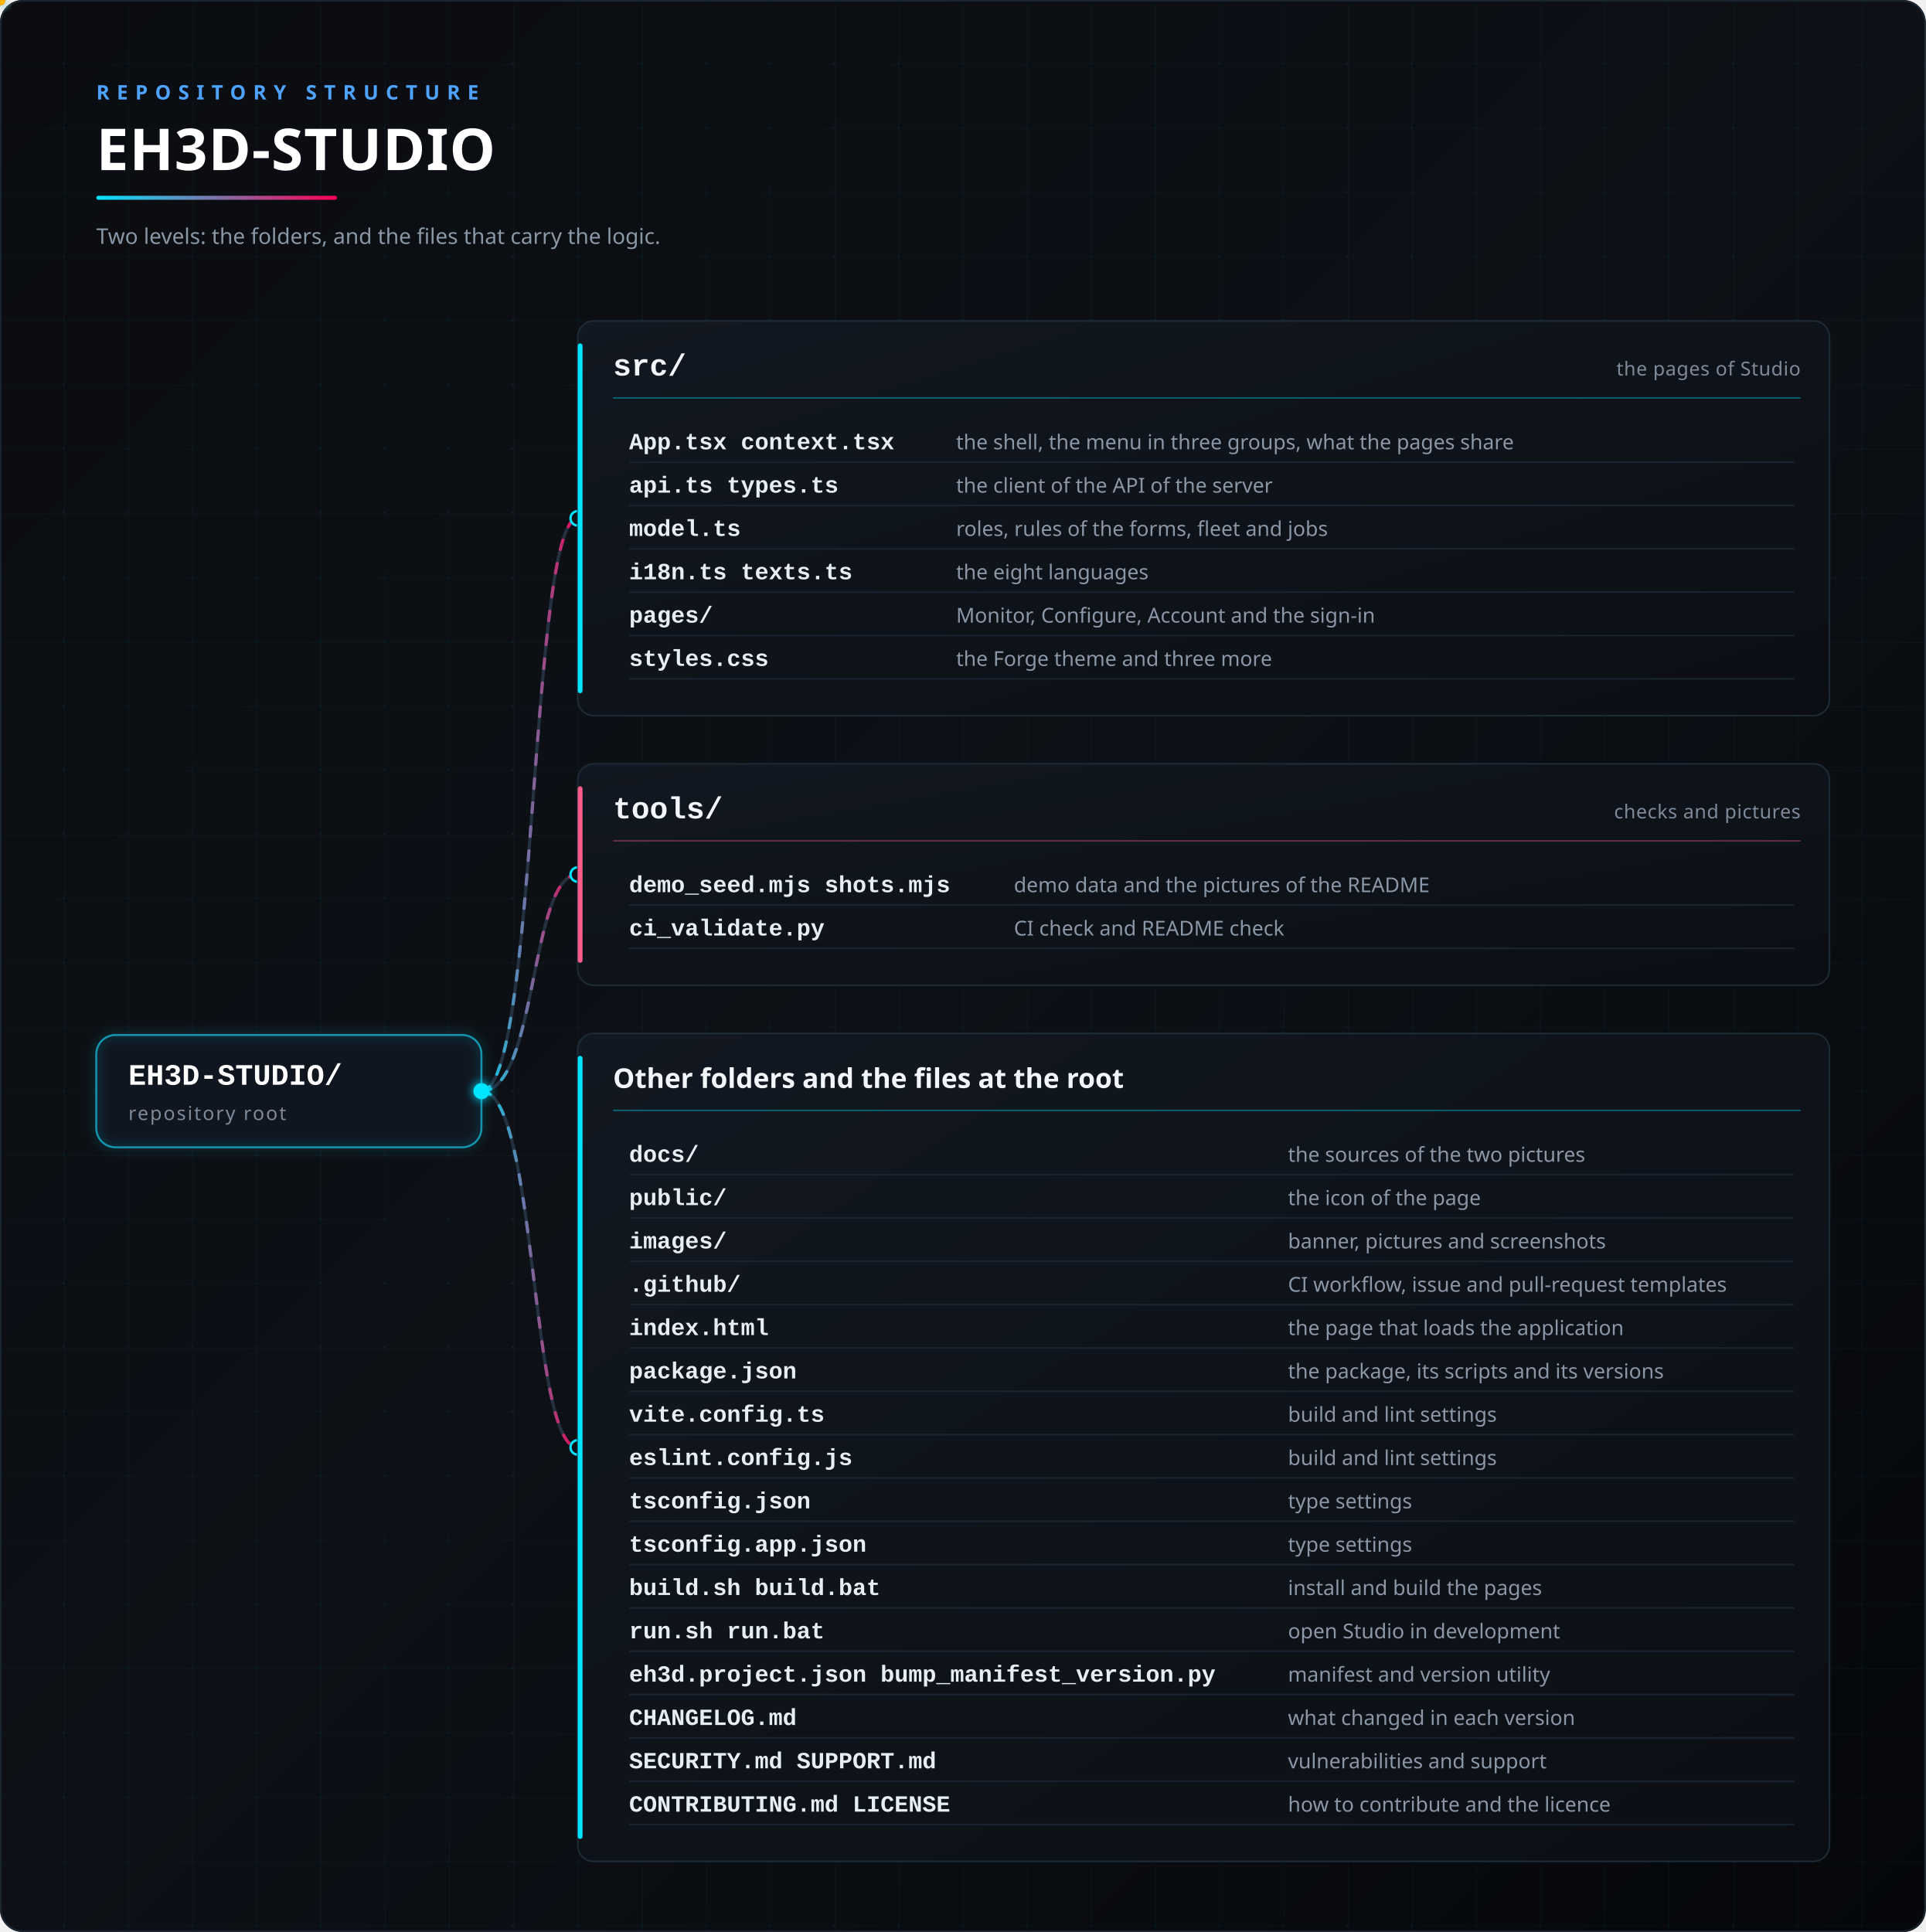
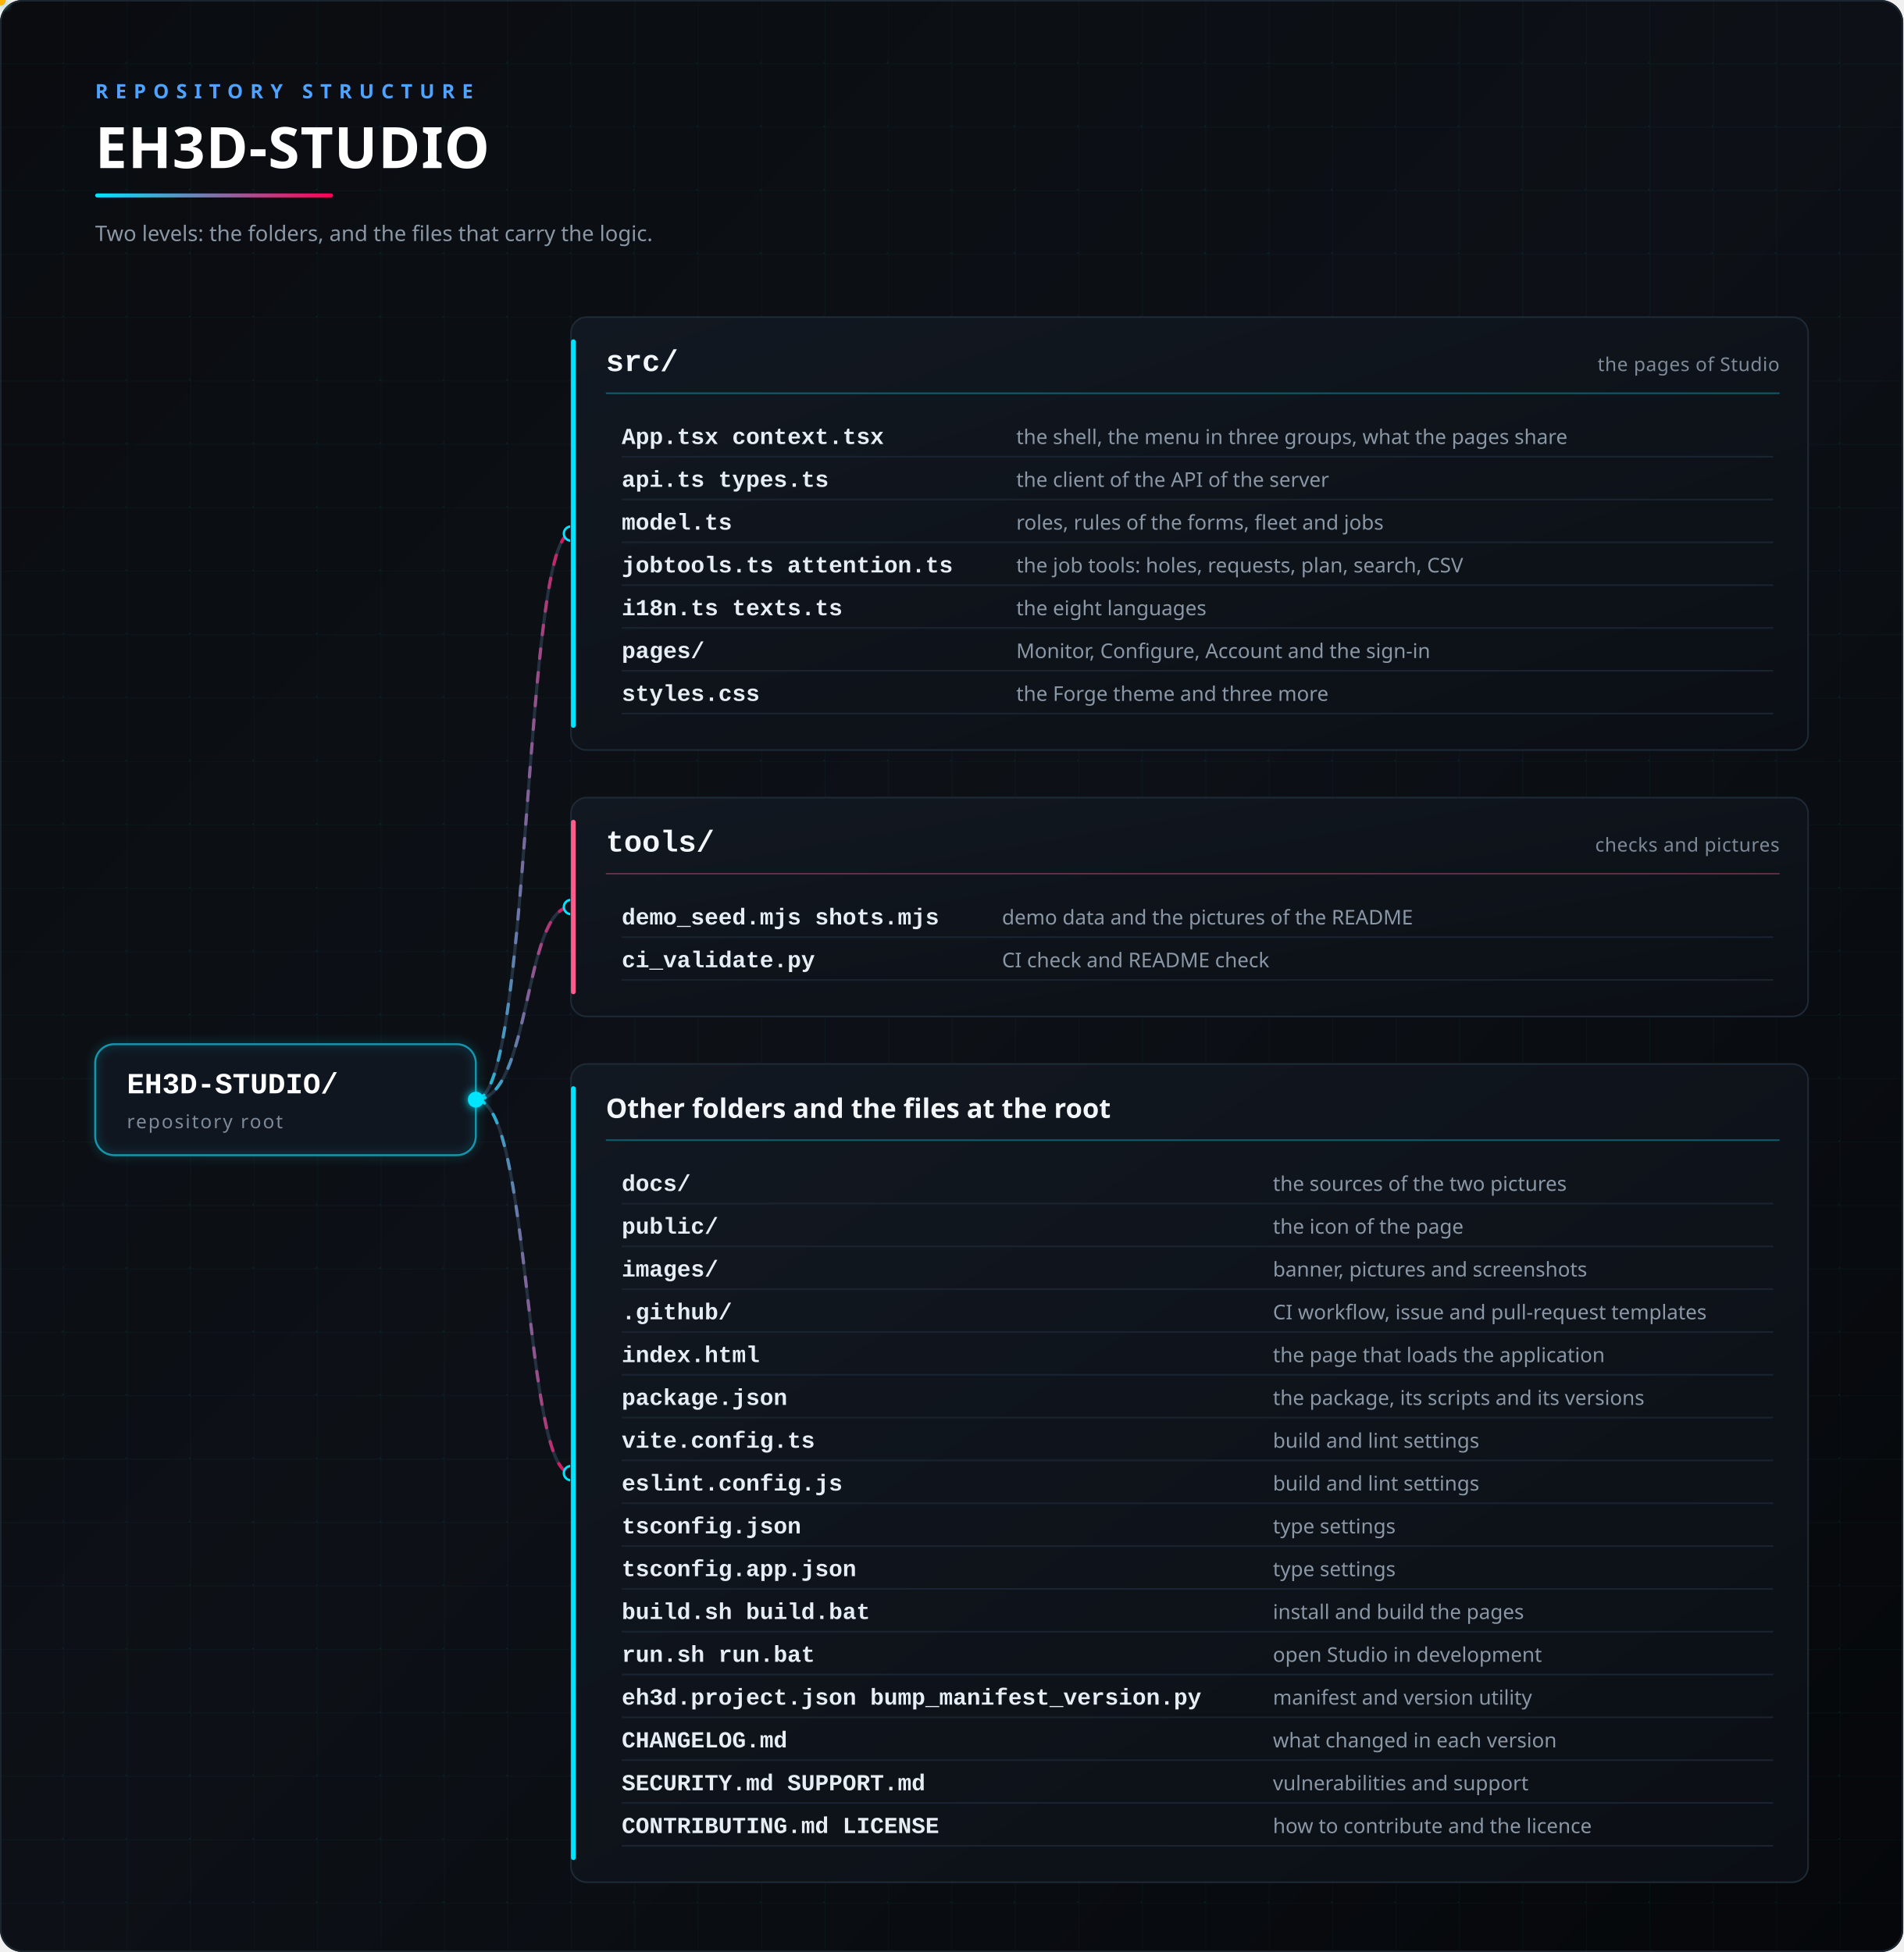
- <svg xmlns="http://www.w3.org/2000/svg" viewBox="0 0 1200 1204" width="100%" role="img" aria-labelledby="t d">
+ <svg xmlns="http://www.w3.org/2000/svg" viewBox="0 0 1200 1231" width="100%" role="img" aria-labelledby="t d">
  <defs>
    <linearGradient id="bg" x1="0" y1="0" x2="1" y2="1">
      <stop offset="0" stop-color="#0A0C10" />
      <stop offset="0.5" stop-color="#0D1117" />
      <stop offset="1" stop-color="#05070A" />
    </linearGradient>
    <linearGradient id="card" x1="0" y1="0" x2="1" y2="1">
      <stop offset="0" stop-color="#121821" />
      <stop offset="1" stop-color="#0B0F15" />
    </linearGradient>
    <linearGradient id="line" x1="0" y1="0" x2="1" y2="0">
      <stop offset="0" stop-color="#00E5FF" />
      <stop offset="1" stop-color="#FF0055" />
    </linearGradient>
    <filter id="glow" x="-50%" y="-50%" width="200%" height="200%">
      <feGaussianBlur stdDeviation="3" result="b" />
      <feMerge>
        <feMergeNode in="b" />
        <feMergeNode in="SourceGraphic" />
      </feMerge>
    </filter>
    <pattern id="grid" width="40" height="40" patternUnits="userSpaceOnUse">
      <path d="M40 0H0V40" fill="none" stroke="#00E5FF" stroke-opacity="0.035" />
      <circle cx="40" cy="40" r="1" fill="#00E5FF" fill-opacity="0.09" />
    </pattern>
  </defs>
-   <rect width="1200" height="1204" rx="14" fill="url(#bg)" />
-   <rect width="1200" height="1204" rx="14" fill="url(#grid)" />
-   <rect x="0.5" y="0.5" width="1199" height="1203" rx="14" fill="none" stroke="#1B2530" />
+   <rect width="1200" height="1231" rx="14" fill="url(#bg)" />
+   <rect width="1200" height="1231" rx="14" fill="url(#grid)" />
+   <rect x="0.5" y="0.5" width="1199" height="1230" rx="14" fill="none" stroke="#1B2530" />
  <text x="60" y="62" font-family="'Segoe UI','Noto Sans','Noto Sans CJK SC','Microsoft YaHei','Yu Gothic','Helvetica Neue',Helvetica,Arial,sans-serif" font-size="12.5" font-weight="600" fill="#4DA3FF" text-anchor="start" letter-spacing="4.5">REPOSITORY STRUCTURE</text>
  <text x="60" y="106" font-family="'Segoe UI','Noto Sans','Noto Sans CJK SC','Microsoft YaHei','Yu Gothic','Helvetica Neue',Helvetica,Arial,sans-serif" font-size="36" font-weight="700" fill="#FFFFFF" text-anchor="start" letter-spacing="0.5">EH3D-STUDIO</text>
  <rect x="60" y="122" width="150" height="2.5" rx="1.25" fill="url(#line)">
    <animate attributeName="width" values="40;150;150" keyTimes="0;0.4;1" dur="3s" repeatCount="indefinite" />
  </rect>
  <text x="60" y="152" font-family="'Segoe UI','Noto Sans','Noto Sans CJK SC','Microsoft YaHei','Yu Gothic','Helvetica Neue',Helvetica,Arial,sans-serif" font-size="13.5" font-weight="400" fill="#8A97A6" text-anchor="start">Two levels: the folders, and the files that carry the logic.</text>
-   <path id="c0" d="M300,680 C335,680 330,323 360,323" fill="none" stroke="#243140" stroke-width="2" />
-   <path d="M300,680 C335,680 330,323 360,323" fill="none" stroke="url(#line)" stroke-width="2" stroke-linecap="round" stroke-dasharray="6 9" opacity="0.9">
+   <path id="c0" d="M300,693.5 C335,693.5 330,336.5 360,336.5" fill="none" stroke="#243140" stroke-width="2" />
+   <path d="M300,693.5 C335,693.5 330,336.5 360,336.5" fill="none" stroke="url(#line)" stroke-width="2" stroke-linecap="round" stroke-dasharray="6 9" opacity="0.9">
    <animate attributeName="stroke-dashoffset" from="0" to="-30" dur="1.6s" repeatCount="indefinite" />
  </path>
-   <circle cx="360" cy="323" r="4.5" fill="#0D1117" stroke="#00E5FF" stroke-width="1.5" />
-   <path id="c1" d="M300,680 C335,680 330,545 360,545" fill="none" stroke="#243140" stroke-width="2" />
-   <path d="M300,680 C335,680 330,545 360,545" fill="none" stroke="url(#line)" stroke-width="2" stroke-linecap="round" stroke-dasharray="6 9" opacity="0.9">
+   <circle cx="360" cy="336.5" r="4.5" fill="#0D1117" stroke="#00E5FF" stroke-width="1.5" />
+   <path id="c1" d="M300,693.5 C335,693.5 330,572 360,572" fill="none" stroke="#243140" stroke-width="2" />
+   <path d="M300,693.5 C335,693.5 330,572 360,572" fill="none" stroke="url(#line)" stroke-width="2" stroke-linecap="round" stroke-dasharray="6 9" opacity="0.9">
    <animate attributeName="stroke-dashoffset" from="0" to="-30" dur="1.6s" repeatCount="indefinite" />
  </path>
-   <circle cx="360" cy="545" r="4.5" fill="#0D1117" stroke="#00E5FF" stroke-width="1.5" />
-   <path id="c2" d="M300,680 C335,680 330,902 360,902" fill="none" stroke="#243140" stroke-width="2" />
-   <path d="M300,680 C335,680 330,902 360,902" fill="none" stroke="url(#line)" stroke-width="2" stroke-linecap="round" stroke-dasharray="6 9" opacity="0.9">
+   <circle cx="360" cy="572" r="4.5" fill="#0D1117" stroke="#00E5FF" stroke-width="1.5" />
+   <path id="c2" d="M300,693.5 C335,693.5 330,929 360,929" fill="none" stroke="#243140" stroke-width="2" />
+   <path d="M300,693.5 C335,693.5 330,929 360,929" fill="none" stroke="url(#line)" stroke-width="2" stroke-linecap="round" stroke-dasharray="6 9" opacity="0.9">
    <animate attributeName="stroke-dashoffset" from="0" to="-30" dur="1.6s" repeatCount="indefinite" />
  </path>
-   <circle cx="360" cy="902" r="4.5" fill="#0D1117" stroke="#00E5FF" stroke-width="1.5" />
+   <circle cx="360" cy="929" r="4.5" fill="#0D1117" stroke="#00E5FF" stroke-width="1.5" />
  <circle r="3.5" fill="#00E5FF" filter="url(#glow)">
    <animateMotion dur="3.4s" repeatCount="indefinite">
      <mpath href="#c0" />
    </animateMotion>
  </circle>
  <circle r="3.5" fill="#4DA3FF" filter="url(#glow)">
    <animateMotion dur="4.2s" repeatCount="indefinite">
      <mpath href="#c1" />
    </animateMotion>
  </circle>
  <circle r="3.5" fill="#FFB300" filter="url(#glow)">
    <animateMotion dur="5.0s" repeatCount="indefinite">
      <mpath href="#c2" />
    </animateMotion>
  </circle>
-   <rect x="60" y="645" width="240" height="70" rx="12" fill="#0F1620" stroke="#2A3A4C" stroke-width="1.2" />
-   <rect x="60" y="645" width="240" height="70" rx="12" fill="none" stroke="#00E5FF" stroke-opacity="0.5" stroke-width="1.2" filter="url(#glow)">
+   <rect x="60" y="658.5" width="240" height="70" rx="12" fill="#0F1620" stroke="#2A3A4C" stroke-width="1.2" />
+   <rect x="60" y="658.5" width="240" height="70" rx="12" fill="none" stroke="#00E5FF" stroke-opacity="0.5" stroke-width="1.2" filter="url(#glow)">
    <animate attributeName="stroke-opacity" values="0.15;0.6;0.15" dur="3.6s" repeatCount="indefinite" />
  </rect>
-   <text x="80" y="676" font-family="'JetBrains Mono','Cascadia Code','SFMono-Regular',Consolas,'Liberation Mono',monospace" font-size="18.5" font-weight="700" fill="#FFFFFF" text-anchor="start">EH3D-STUDIO/</text>
-   <text x="80" y="698" font-family="'Segoe UI','Noto Sans','Noto Sans CJK SC','Microsoft YaHei','Yu Gothic','Helvetica Neue',Helvetica,Arial,sans-serif" font-size="12" font-weight="400" fill="#7D8A99" text-anchor="start" letter-spacing="1">repository root</text>
-   <circle cx="300" cy="680" r="5" fill="#00E5FF" filter="url(#glow)" />
-   <rect x="360" y="200" width="780" height="246" rx="10" fill="url(#card)" stroke="#1E2A36" stroke-width="1" />
-   <rect x="360" y="214" width="3" height="218" rx="1.5" fill="#00E5FF">
+   <text x="80" y="689.5" font-family="'JetBrains Mono','Cascadia Code','SFMono-Regular',Consolas,'Liberation Mono',monospace" font-size="18.5" font-weight="700" fill="#FFFFFF" text-anchor="start">EH3D-STUDIO/</text>
+   <text x="80" y="711.5" font-family="'Segoe UI','Noto Sans','Noto Sans CJK SC','Microsoft YaHei','Yu Gothic','Helvetica Neue',Helvetica,Arial,sans-serif" font-size="12" font-weight="400" fill="#7D8A99" text-anchor="start" letter-spacing="1">repository root</text>
+   <circle cx="300" cy="693.5" r="5" fill="#00E5FF" filter="url(#glow)" />
+   <rect x="360" y="200" width="780" height="273" rx="10" fill="url(#card)" stroke="#1E2A36" stroke-width="1" />
+   <rect x="360" y="214" width="3" height="245" rx="1.5" fill="#00E5FF">
    <animate attributeName="opacity" values="0.55;1;0.55" dur="4s" begin="0s" repeatCount="indefinite" />
  </rect>
  <text x="382" y="234" font-family="'JetBrains Mono','Cascadia Code','SFMono-Regular',Consolas,'Liberation Mono',monospace" font-size="19" font-weight="700" fill="#F2F6FA" text-anchor="start">src/</text>
  <text x="1122" y="234" font-family="'Segoe UI','Noto Sans','Noto Sans CJK SC','Microsoft YaHei','Yu Gothic','Helvetica Neue',Helvetica,Arial,sans-serif" font-size="12" font-weight="400" fill="#7D8A99" text-anchor="end" letter-spacing="0.3">the pages of Studio</text>
  <line x1="382" y1="248" x2="1122" y2="248" stroke="#00E5FF" stroke-opacity="0.35" stroke-width="1" />
  <text x="392" y="280" font-family="'JetBrains Mono','Cascadia Code','SFMono-Regular',Consolas,'Liberation Mono',monospace" font-size="14.5" font-weight="600" fill="#E6EDF3" text-anchor="start">App.tsx  context.tsx</text>
-   <text x="595.8" y="280" font-family="'Segoe UI','Noto Sans','Noto Sans CJK SC','Microsoft YaHei','Yu Gothic','Helvetica Neue',Helvetica,Arial,sans-serif" font-size="12.8" font-weight="400" fill="#8A97A6" text-anchor="start">the shell, the menu in three groups, what the pages share</text>
+   <text x="640.75" y="280" font-family="'Segoe UI','Noto Sans','Noto Sans CJK SC','Microsoft YaHei','Yu Gothic','Helvetica Neue',Helvetica,Arial,sans-serif" font-size="12.8" font-weight="400" fill="#8A97A6" text-anchor="start">the shell, the menu in three groups, what the pages share</text>
  <line x1="392" y1="288" x2="1118" y2="288" stroke="#1A2430" stroke-width="1" />
  <text x="392" y="307" font-family="'JetBrains Mono','Cascadia Code','SFMono-Regular',Consolas,'Liberation Mono',monospace" font-size="14.5" font-weight="600" fill="#E6EDF3" text-anchor="start">api.ts  types.ts</text>
-   <text x="595.8" y="307" font-family="'Segoe UI','Noto Sans','Noto Sans CJK SC','Microsoft YaHei','Yu Gothic','Helvetica Neue',Helvetica,Arial,sans-serif" font-size="12.8" font-weight="400" fill="#8A97A6" text-anchor="start">the client of the API of the server</text>
+   <text x="640.75" y="307" font-family="'Segoe UI','Noto Sans','Noto Sans CJK SC','Microsoft YaHei','Yu Gothic','Helvetica Neue',Helvetica,Arial,sans-serif" font-size="12.8" font-weight="400" fill="#8A97A6" text-anchor="start">the client of the API of the server</text>
  <line x1="392" y1="315" x2="1118" y2="315" stroke="#1A2430" stroke-width="1" />
  <text x="392" y="334" font-family="'JetBrains Mono','Cascadia Code','SFMono-Regular',Consolas,'Liberation Mono',monospace" font-size="14.5" font-weight="600" fill="#E6EDF3" text-anchor="start">model.ts</text>
-   <text x="595.8" y="334" font-family="'Segoe UI','Noto Sans','Noto Sans CJK SC','Microsoft YaHei','Yu Gothic','Helvetica Neue',Helvetica,Arial,sans-serif" font-size="12.8" font-weight="400" fill="#8A97A6" text-anchor="start">roles, rules of the forms, fleet and jobs</text>
+   <text x="640.75" y="334" font-family="'Segoe UI','Noto Sans','Noto Sans CJK SC','Microsoft YaHei','Yu Gothic','Helvetica Neue',Helvetica,Arial,sans-serif" font-size="12.8" font-weight="400" fill="#8A97A6" text-anchor="start">roles, rules of the forms, fleet and jobs</text>
  <line x1="392" y1="342" x2="1118" y2="342" stroke="#1A2430" stroke-width="1" />
-   <text x="392" y="361" font-family="'JetBrains Mono','Cascadia Code','SFMono-Regular',Consolas,'Liberation Mono',monospace" font-size="14.5" font-weight="600" fill="#E6EDF3" text-anchor="start">i18n.ts  texts.ts</text>
-   <text x="595.8" y="361" font-family="'Segoe UI','Noto Sans','Noto Sans CJK SC','Microsoft YaHei','Yu Gothic','Helvetica Neue',Helvetica,Arial,sans-serif" font-size="12.8" font-weight="400" fill="#8A97A6" text-anchor="start">the eight languages</text>
+   <text x="392" y="361" font-family="'JetBrains Mono','Cascadia Code','SFMono-Regular',Consolas,'Liberation Mono',monospace" font-size="14.5" font-weight="600" fill="#E6EDF3" text-anchor="start">jobtools.ts  attention.ts</text>
+   <text x="640.75" y="361" font-family="'Segoe UI','Noto Sans','Noto Sans CJK SC','Microsoft YaHei','Yu Gothic','Helvetica Neue',Helvetica,Arial,sans-serif" font-size="12.8" font-weight="400" fill="#8A97A6" text-anchor="start">the job tools: holes, requests, plan, search, CSV</text>
  <line x1="392" y1="369" x2="1118" y2="369" stroke="#1A2430" stroke-width="1" />
-   <text x="392" y="388" font-family="'JetBrains Mono','Cascadia Code','SFMono-Regular',Consolas,'Liberation Mono',monospace" font-size="14.5" font-weight="600" fill="#E6EDF3" text-anchor="start">pages/</text>
-   <text x="595.8" y="388" font-family="'Segoe UI','Noto Sans','Noto Sans CJK SC','Microsoft YaHei','Yu Gothic','Helvetica Neue',Helvetica,Arial,sans-serif" font-size="12.8" font-weight="400" fill="#8A97A6" text-anchor="start">Monitor, Configure, Account and the sign-in</text>
+   <text x="392" y="388" font-family="'JetBrains Mono','Cascadia Code','SFMono-Regular',Consolas,'Liberation Mono',monospace" font-size="14.5" font-weight="600" fill="#E6EDF3" text-anchor="start">i18n.ts  texts.ts</text>
+   <text x="640.75" y="388" font-family="'Segoe UI','Noto Sans','Noto Sans CJK SC','Microsoft YaHei','Yu Gothic','Helvetica Neue',Helvetica,Arial,sans-serif" font-size="12.8" font-weight="400" fill="#8A97A6" text-anchor="start">the eight languages</text>
  <line x1="392" y1="396" x2="1118" y2="396" stroke="#1A2430" stroke-width="1" />
-   <text x="392" y="415" font-family="'JetBrains Mono','Cascadia Code','SFMono-Regular',Consolas,'Liberation Mono',monospace" font-size="14.5" font-weight="600" fill="#E6EDF3" text-anchor="start">styles.css</text>
-   <text x="595.8" y="415" font-family="'Segoe UI','Noto Sans','Noto Sans CJK SC','Microsoft YaHei','Yu Gothic','Helvetica Neue',Helvetica,Arial,sans-serif" font-size="12.8" font-weight="400" fill="#8A97A6" text-anchor="start">the Forge theme and three more</text>
+   <text x="392" y="415" font-family="'JetBrains Mono','Cascadia Code','SFMono-Regular',Consolas,'Liberation Mono',monospace" font-size="14.5" font-weight="600" fill="#E6EDF3" text-anchor="start">pages/</text>
+   <text x="640.75" y="415" font-family="'Segoe UI','Noto Sans','Noto Sans CJK SC','Microsoft YaHei','Yu Gothic','Helvetica Neue',Helvetica,Arial,sans-serif" font-size="12.8" font-weight="400" fill="#8A97A6" text-anchor="start">Monitor, Configure, Account and the sign-in</text>
  <line x1="392" y1="423" x2="1118" y2="423" stroke="#1A2430" stroke-width="1" />
-   <rect x="360" y="476" width="780" height="138" rx="10" fill="url(#card)" stroke="#1E2A36" stroke-width="1" />
-   <rect x="360" y="490" width="3" height="110" rx="1.5" fill="#FF5C8A">
+   <text x="392" y="442" font-family="'JetBrains Mono','Cascadia Code','SFMono-Regular',Consolas,'Liberation Mono',monospace" font-size="14.5" font-weight="600" fill="#E6EDF3" text-anchor="start">styles.css</text>
+   <text x="640.75" y="442" font-family="'Segoe UI','Noto Sans','Noto Sans CJK SC','Microsoft YaHei','Yu Gothic','Helvetica Neue',Helvetica,Arial,sans-serif" font-size="12.8" font-weight="400" fill="#8A97A6" text-anchor="start">the Forge theme and three more</text>
+   <line x1="392" y1="450" x2="1118" y2="450" stroke="#1A2430" stroke-width="1" />
+   <rect x="360" y="503" width="780" height="138" rx="10" fill="url(#card)" stroke="#1E2A36" stroke-width="1" />
+   <rect x="360" y="517" width="3" height="110" rx="1.5" fill="#FF5C8A">
    <animate attributeName="opacity" values="0.55;1;0.55" dur="4s" begin="0.6s" repeatCount="indefinite" />
  </rect>
-   <text x="382" y="510" font-family="'JetBrains Mono','Cascadia Code','SFMono-Regular',Consolas,'Liberation Mono',monospace" font-size="19" font-weight="700" fill="#F2F6FA" text-anchor="start">tools/</text>
-   <text x="1122" y="510" font-family="'Segoe UI','Noto Sans','Noto Sans CJK SC','Microsoft YaHei','Yu Gothic','Helvetica Neue',Helvetica,Arial,sans-serif" font-size="12" font-weight="400" fill="#7D8A99" text-anchor="end" letter-spacing="0.3">checks and pictures</text>
-   <line x1="382" y1="524" x2="1122" y2="524" stroke="#FF5C8A" stroke-opacity="0.35" stroke-width="1" />
-   <text x="392" y="556" font-family="'JetBrains Mono','Cascadia Code','SFMono-Regular',Consolas,'Liberation Mono',monospace" font-size="14.5" font-weight="600" fill="#E6EDF3" text-anchor="start">demo_seed.mjs  shots.mjs</text>
-   <text x="631.76" y="556" font-family="'Segoe UI','Noto Sans','Noto Sans CJK SC','Microsoft YaHei','Yu Gothic','Helvetica Neue',Helvetica,Arial,sans-serif" font-size="12.8" font-weight="400" fill="#8A97A6" text-anchor="start">demo data and the pictures of the README</text>
-   <line x1="392" y1="564" x2="1118" y2="564" stroke="#1A2430" stroke-width="1" />
-   <text x="392" y="583" font-family="'JetBrains Mono','Cascadia Code','SFMono-Regular',Consolas,'Liberation Mono',monospace" font-size="14.5" font-weight="600" fill="#E6EDF3" text-anchor="start">ci_validate.py</text>
-   <text x="631.76" y="583" font-family="'Segoe UI','Noto Sans','Noto Sans CJK SC','Microsoft YaHei','Yu Gothic','Helvetica Neue',Helvetica,Arial,sans-serif" font-size="12.8" font-weight="400" fill="#8A97A6" text-anchor="start">CI check and README check</text>
+   <text x="382" y="537" font-family="'JetBrains Mono','Cascadia Code','SFMono-Regular',Consolas,'Liberation Mono',monospace" font-size="19" font-weight="700" fill="#F2F6FA" text-anchor="start">tools/</text>
+   <text x="1122" y="537" font-family="'Segoe UI','Noto Sans','Noto Sans CJK SC','Microsoft YaHei','Yu Gothic','Helvetica Neue',Helvetica,Arial,sans-serif" font-size="12" font-weight="400" fill="#7D8A99" text-anchor="end" letter-spacing="0.3">checks and pictures</text>
+   <line x1="382" y1="551" x2="1122" y2="551" stroke="#FF5C8A" stroke-opacity="0.35" stroke-width="1" />
+   <text x="392" y="583" font-family="'JetBrains Mono','Cascadia Code','SFMono-Regular',Consolas,'Liberation Mono',monospace" font-size="14.5" font-weight="600" fill="#E6EDF3" text-anchor="start">demo_seed.mjs  shots.mjs</text>
+   <text x="631.76" y="583" font-family="'Segoe UI','Noto Sans','Noto Sans CJK SC','Microsoft YaHei','Yu Gothic','Helvetica Neue',Helvetica,Arial,sans-serif" font-size="12.8" font-weight="400" fill="#8A97A6" text-anchor="start">demo data and the pictures of the README</text>
  <line x1="392" y1="591" x2="1118" y2="591" stroke="#1A2430" stroke-width="1" />
-   <rect x="360" y="644" width="780" height="516" rx="10" fill="url(#card)" stroke="#1E2A36" stroke-width="1" />
-   <rect x="360" y="658" width="3" height="488" rx="1.5" fill="#00E5FF">
+   <text x="392" y="610" font-family="'JetBrains Mono','Cascadia Code','SFMono-Regular',Consolas,'Liberation Mono',monospace" font-size="14.5" font-weight="600" fill="#E6EDF3" text-anchor="start">ci_validate.py</text>
+   <text x="631.76" y="610" font-family="'Segoe UI','Noto Sans','Noto Sans CJK SC','Microsoft YaHei','Yu Gothic','Helvetica Neue',Helvetica,Arial,sans-serif" font-size="12.8" font-weight="400" fill="#8A97A6" text-anchor="start">CI check and README check</text>
+   <line x1="392" y1="618" x2="1118" y2="618" stroke="#1A2430" stroke-width="1" />
+   <rect x="360" y="671" width="780" height="516" rx="10" fill="url(#card)" stroke="#1E2A36" stroke-width="1" />
+   <rect x="360" y="685" width="3" height="488" rx="1.5" fill="#00E5FF">
    <animate attributeName="opacity" values="0.55;1;0.55" dur="4s" begin="1.2s" repeatCount="indefinite" />
  </rect>
-   <text x="382" y="678" font-family="'Segoe UI','Noto Sans','Noto Sans CJK SC','Microsoft YaHei','Yu Gothic','Helvetica Neue',Helvetica,Arial,sans-serif" font-size="17" font-weight="700" fill="#F2F6FA" text-anchor="start">Other folders and the files at the root</text>
-   <line x1="382" y1="692" x2="1122" y2="692" stroke="#00E5FF" stroke-opacity="0.35" stroke-width="1" />
-   <text x="392" y="724" font-family="'JetBrains Mono','Cascadia Code','SFMono-Regular',Consolas,'Liberation Mono',monospace" font-size="14.5" font-weight="600" fill="#E6EDF3" text-anchor="start">docs/</text>
-   <text x="802.57" y="724" font-family="'Segoe UI','Noto Sans','Noto Sans CJK SC','Microsoft YaHei','Yu Gothic','Helvetica Neue',Helvetica,Arial,sans-serif" font-size="12.8" font-weight="400" fill="#8A97A6" text-anchor="start">the sources of the two pictures</text>
-   <line x1="392" y1="732" x2="1118" y2="732" stroke="#1A2430" stroke-width="1" />
-   <text x="392" y="751" font-family="'JetBrains Mono','Cascadia Code','SFMono-Regular',Consolas,'Liberation Mono',monospace" font-size="14.5" font-weight="600" fill="#E6EDF3" text-anchor="start">public/</text>
-   <text x="802.57" y="751" font-family="'Segoe UI','Noto Sans','Noto Sans CJK SC','Microsoft YaHei','Yu Gothic','Helvetica Neue',Helvetica,Arial,sans-serif" font-size="12.8" font-weight="400" fill="#8A97A6" text-anchor="start">the icon of the page</text>
+   <text x="382" y="705" font-family="'Segoe UI','Noto Sans','Noto Sans CJK SC','Microsoft YaHei','Yu Gothic','Helvetica Neue',Helvetica,Arial,sans-serif" font-size="17" font-weight="700" fill="#F2F6FA" text-anchor="start">Other folders and the files at the root</text>
+   <line x1="382" y1="719" x2="1122" y2="719" stroke="#00E5FF" stroke-opacity="0.35" stroke-width="1" />
+   <text x="392" y="751" font-family="'JetBrains Mono','Cascadia Code','SFMono-Regular',Consolas,'Liberation Mono',monospace" font-size="14.5" font-weight="600" fill="#E6EDF3" text-anchor="start">docs/</text>
+   <text x="802.57" y="751" font-family="'Segoe UI','Noto Sans','Noto Sans CJK SC','Microsoft YaHei','Yu Gothic','Helvetica Neue',Helvetica,Arial,sans-serif" font-size="12.8" font-weight="400" fill="#8A97A6" text-anchor="start">the sources of the two pictures</text>
  <line x1="392" y1="759" x2="1118" y2="759" stroke="#1A2430" stroke-width="1" />
-   <text x="392" y="778" font-family="'JetBrains Mono','Cascadia Code','SFMono-Regular',Consolas,'Liberation Mono',monospace" font-size="14.5" font-weight="600" fill="#E6EDF3" text-anchor="start">images/</text>
-   <text x="802.57" y="778" font-family="'Segoe UI','Noto Sans','Noto Sans CJK SC','Microsoft YaHei','Yu Gothic','Helvetica Neue',Helvetica,Arial,sans-serif" font-size="12.8" font-weight="400" fill="#8A97A6" text-anchor="start">banner, pictures and screenshots</text>
+   <text x="392" y="778" font-family="'JetBrains Mono','Cascadia Code','SFMono-Regular',Consolas,'Liberation Mono',monospace" font-size="14.5" font-weight="600" fill="#E6EDF3" text-anchor="start">public/</text>
+   <text x="802.57" y="778" font-family="'Segoe UI','Noto Sans','Noto Sans CJK SC','Microsoft YaHei','Yu Gothic','Helvetica Neue',Helvetica,Arial,sans-serif" font-size="12.8" font-weight="400" fill="#8A97A6" text-anchor="start">the icon of the page</text>
  <line x1="392" y1="786" x2="1118" y2="786" stroke="#1A2430" stroke-width="1" />
-   <text x="392" y="805" font-family="'JetBrains Mono','Cascadia Code','SFMono-Regular',Consolas,'Liberation Mono',monospace" font-size="14.5" font-weight="600" fill="#E6EDF3" text-anchor="start">.github/</text>
-   <text x="802.57" y="805" font-family="'Segoe UI','Noto Sans','Noto Sans CJK SC','Microsoft YaHei','Yu Gothic','Helvetica Neue',Helvetica,Arial,sans-serif" font-size="12.8" font-weight="400" fill="#8A97A6" text-anchor="start">CI workflow, issue and pull-request templates</text>
+   <text x="392" y="805" font-family="'JetBrains Mono','Cascadia Code','SFMono-Regular',Consolas,'Liberation Mono',monospace" font-size="14.5" font-weight="600" fill="#E6EDF3" text-anchor="start">images/</text>
+   <text x="802.57" y="805" font-family="'Segoe UI','Noto Sans','Noto Sans CJK SC','Microsoft YaHei','Yu Gothic','Helvetica Neue',Helvetica,Arial,sans-serif" font-size="12.8" font-weight="400" fill="#8A97A6" text-anchor="start">banner, pictures and screenshots</text>
  <line x1="392" y1="813" x2="1118" y2="813" stroke="#1A2430" stroke-width="1" />
-   <text x="392" y="832" font-family="'JetBrains Mono','Cascadia Code','SFMono-Regular',Consolas,'Liberation Mono',monospace" font-size="14.5" font-weight="600" fill="#E6EDF3" text-anchor="start">index.html</text>
-   <text x="802.57" y="832" font-family="'Segoe UI','Noto Sans','Noto Sans CJK SC','Microsoft YaHei','Yu Gothic','Helvetica Neue',Helvetica,Arial,sans-serif" font-size="12.8" font-weight="400" fill="#8A97A6" text-anchor="start">the page that loads the application</text>
+   <text x="392" y="832" font-family="'JetBrains Mono','Cascadia Code','SFMono-Regular',Consolas,'Liberation Mono',monospace" font-size="14.5" font-weight="600" fill="#E6EDF3" text-anchor="start">.github/</text>
+   <text x="802.57" y="832" font-family="'Segoe UI','Noto Sans','Noto Sans CJK SC','Microsoft YaHei','Yu Gothic','Helvetica Neue',Helvetica,Arial,sans-serif" font-size="12.8" font-weight="400" fill="#8A97A6" text-anchor="start">CI workflow, issue and pull-request templates</text>
  <line x1="392" y1="840" x2="1118" y2="840" stroke="#1A2430" stroke-width="1" />
-   <text x="392" y="859" font-family="'JetBrains Mono','Cascadia Code','SFMono-Regular',Consolas,'Liberation Mono',monospace" font-size="14.5" font-weight="600" fill="#E6EDF3" text-anchor="start">package.json</text>
-   <text x="802.57" y="859" font-family="'Segoe UI','Noto Sans','Noto Sans CJK SC','Microsoft YaHei','Yu Gothic','Helvetica Neue',Helvetica,Arial,sans-serif" font-size="12.8" font-weight="400" fill="#8A97A6" text-anchor="start">the package, its scripts and its versions</text>
+   <text x="392" y="859" font-family="'JetBrains Mono','Cascadia Code','SFMono-Regular',Consolas,'Liberation Mono',monospace" font-size="14.5" font-weight="600" fill="#E6EDF3" text-anchor="start">index.html</text>
+   <text x="802.57" y="859" font-family="'Segoe UI','Noto Sans','Noto Sans CJK SC','Microsoft YaHei','Yu Gothic','Helvetica Neue',Helvetica,Arial,sans-serif" font-size="12.8" font-weight="400" fill="#8A97A6" text-anchor="start">the page that loads the application</text>
  <line x1="392" y1="867" x2="1118" y2="867" stroke="#1A2430" stroke-width="1" />
-   <text x="392" y="886" font-family="'JetBrains Mono','Cascadia Code','SFMono-Regular',Consolas,'Liberation Mono',monospace" font-size="14.5" font-weight="600" fill="#E6EDF3" text-anchor="start">vite.config.ts</text>
-   <text x="802.57" y="886" font-family="'Segoe UI','Noto Sans','Noto Sans CJK SC','Microsoft YaHei','Yu Gothic','Helvetica Neue',Helvetica,Arial,sans-serif" font-size="12.8" font-weight="400" fill="#8A97A6" text-anchor="start">build and lint settings</text>
+   <text x="392" y="886" font-family="'JetBrains Mono','Cascadia Code','SFMono-Regular',Consolas,'Liberation Mono',monospace" font-size="14.5" font-weight="600" fill="#E6EDF3" text-anchor="start">package.json</text>
+   <text x="802.57" y="886" font-family="'Segoe UI','Noto Sans','Noto Sans CJK SC','Microsoft YaHei','Yu Gothic','Helvetica Neue',Helvetica,Arial,sans-serif" font-size="12.8" font-weight="400" fill="#8A97A6" text-anchor="start">the package, its scripts and its versions</text>
  <line x1="392" y1="894" x2="1118" y2="894" stroke="#1A2430" stroke-width="1" />
-   <text x="392" y="913" font-family="'JetBrains Mono','Cascadia Code','SFMono-Regular',Consolas,'Liberation Mono',monospace" font-size="14.5" font-weight="600" fill="#E6EDF3" text-anchor="start">eslint.config.js</text>
+   <text x="392" y="913" font-family="'JetBrains Mono','Cascadia Code','SFMono-Regular',Consolas,'Liberation Mono',monospace" font-size="14.5" font-weight="600" fill="#E6EDF3" text-anchor="start">vite.config.ts</text>
  <text x="802.57" y="913" font-family="'Segoe UI','Noto Sans','Noto Sans CJK SC','Microsoft YaHei','Yu Gothic','Helvetica Neue',Helvetica,Arial,sans-serif" font-size="12.8" font-weight="400" fill="#8A97A6" text-anchor="start">build and lint settings</text>
  <line x1="392" y1="921" x2="1118" y2="921" stroke="#1A2430" stroke-width="1" />
-   <text x="392" y="940" font-family="'JetBrains Mono','Cascadia Code','SFMono-Regular',Consolas,'Liberation Mono',monospace" font-size="14.5" font-weight="600" fill="#E6EDF3" text-anchor="start">tsconfig.json</text>
-   <text x="802.57" y="940" font-family="'Segoe UI','Noto Sans','Noto Sans CJK SC','Microsoft YaHei','Yu Gothic','Helvetica Neue',Helvetica,Arial,sans-serif" font-size="12.8" font-weight="400" fill="#8A97A6" text-anchor="start">type settings</text>
+   <text x="392" y="940" font-family="'JetBrains Mono','Cascadia Code','SFMono-Regular',Consolas,'Liberation Mono',monospace" font-size="14.5" font-weight="600" fill="#E6EDF3" text-anchor="start">eslint.config.js</text>
+   <text x="802.57" y="940" font-family="'Segoe UI','Noto Sans','Noto Sans CJK SC','Microsoft YaHei','Yu Gothic','Helvetica Neue',Helvetica,Arial,sans-serif" font-size="12.8" font-weight="400" fill="#8A97A6" text-anchor="start">build and lint settings</text>
  <line x1="392" y1="948" x2="1118" y2="948" stroke="#1A2430" stroke-width="1" />
-   <text x="392" y="967" font-family="'JetBrains Mono','Cascadia Code','SFMono-Regular',Consolas,'Liberation Mono',monospace" font-size="14.5" font-weight="600" fill="#E6EDF3" text-anchor="start">tsconfig.app.json</text>
+   <text x="392" y="967" font-family="'JetBrains Mono','Cascadia Code','SFMono-Regular',Consolas,'Liberation Mono',monospace" font-size="14.5" font-weight="600" fill="#E6EDF3" text-anchor="start">tsconfig.json</text>
  <text x="802.57" y="967" font-family="'Segoe UI','Noto Sans','Noto Sans CJK SC','Microsoft YaHei','Yu Gothic','Helvetica Neue',Helvetica,Arial,sans-serif" font-size="12.8" font-weight="400" fill="#8A97A6" text-anchor="start">type settings</text>
  <line x1="392" y1="975" x2="1118" y2="975" stroke="#1A2430" stroke-width="1" />
-   <text x="392" y="994" font-family="'JetBrains Mono','Cascadia Code','SFMono-Regular',Consolas,'Liberation Mono',monospace" font-size="14.5" font-weight="600" fill="#E6EDF3" text-anchor="start">build.sh  build.bat</text>
-   <text x="802.57" y="994" font-family="'Segoe UI','Noto Sans','Noto Sans CJK SC','Microsoft YaHei','Yu Gothic','Helvetica Neue',Helvetica,Arial,sans-serif" font-size="12.8" font-weight="400" fill="#8A97A6" text-anchor="start">install and build the pages</text>
+   <text x="392" y="994" font-family="'JetBrains Mono','Cascadia Code','SFMono-Regular',Consolas,'Liberation Mono',monospace" font-size="14.5" font-weight="600" fill="#E6EDF3" text-anchor="start">tsconfig.app.json</text>
+   <text x="802.57" y="994" font-family="'Segoe UI','Noto Sans','Noto Sans CJK SC','Microsoft YaHei','Yu Gothic','Helvetica Neue',Helvetica,Arial,sans-serif" font-size="12.8" font-weight="400" fill="#8A97A6" text-anchor="start">type settings</text>
  <line x1="392" y1="1002" x2="1118" y2="1002" stroke="#1A2430" stroke-width="1" />
-   <text x="392" y="1021" font-family="'JetBrains Mono','Cascadia Code','SFMono-Regular',Consolas,'Liberation Mono',monospace" font-size="14.5" font-weight="600" fill="#E6EDF3" text-anchor="start">run.sh  run.bat</text>
-   <text x="802.57" y="1021" font-family="'Segoe UI','Noto Sans','Noto Sans CJK SC','Microsoft YaHei','Yu Gothic','Helvetica Neue',Helvetica,Arial,sans-serif" font-size="12.8" font-weight="400" fill="#8A97A6" text-anchor="start">open Studio in development</text>
+   <text x="392" y="1021" font-family="'JetBrains Mono','Cascadia Code','SFMono-Regular',Consolas,'Liberation Mono',monospace" font-size="14.5" font-weight="600" fill="#E6EDF3" text-anchor="start">build.sh  build.bat</text>
+   <text x="802.57" y="1021" font-family="'Segoe UI','Noto Sans','Noto Sans CJK SC','Microsoft YaHei','Yu Gothic','Helvetica Neue',Helvetica,Arial,sans-serif" font-size="12.8" font-weight="400" fill="#8A97A6" text-anchor="start">install and build the pages</text>
  <line x1="392" y1="1029" x2="1118" y2="1029" stroke="#1A2430" stroke-width="1" />
-   <text x="392" y="1048" font-family="'JetBrains Mono','Cascadia Code','SFMono-Regular',Consolas,'Liberation Mono',monospace" font-size="14.5" font-weight="600" fill="#E6EDF3" text-anchor="start">eh3d.project.json  bump_manifest_version.py</text>
-   <text x="802.57" y="1048" font-family="'Segoe UI','Noto Sans','Noto Sans CJK SC','Microsoft YaHei','Yu Gothic','Helvetica Neue',Helvetica,Arial,sans-serif" font-size="12.8" font-weight="400" fill="#8A97A6" text-anchor="start">manifest and version utility</text>
+   <text x="392" y="1048" font-family="'JetBrains Mono','Cascadia Code','SFMono-Regular',Consolas,'Liberation Mono',monospace" font-size="14.5" font-weight="600" fill="#E6EDF3" text-anchor="start">run.sh  run.bat</text>
+   <text x="802.57" y="1048" font-family="'Segoe UI','Noto Sans','Noto Sans CJK SC','Microsoft YaHei','Yu Gothic','Helvetica Neue',Helvetica,Arial,sans-serif" font-size="12.8" font-weight="400" fill="#8A97A6" text-anchor="start">open Studio in development</text>
  <line x1="392" y1="1056" x2="1118" y2="1056" stroke="#1A2430" stroke-width="1" />
-   <text x="392" y="1075" font-family="'JetBrains Mono','Cascadia Code','SFMono-Regular',Consolas,'Liberation Mono',monospace" font-size="14.5" font-weight="600" fill="#E6EDF3" text-anchor="start">CHANGELOG.md</text>
-   <text x="802.57" y="1075" font-family="'Segoe UI','Noto Sans','Noto Sans CJK SC','Microsoft YaHei','Yu Gothic','Helvetica Neue',Helvetica,Arial,sans-serif" font-size="12.8" font-weight="400" fill="#8A97A6" text-anchor="start">what changed in each version</text>
+   <text x="392" y="1075" font-family="'JetBrains Mono','Cascadia Code','SFMono-Regular',Consolas,'Liberation Mono',monospace" font-size="14.5" font-weight="600" fill="#E6EDF3" text-anchor="start">eh3d.project.json  bump_manifest_version.py</text>
+   <text x="802.57" y="1075" font-family="'Segoe UI','Noto Sans','Noto Sans CJK SC','Microsoft YaHei','Yu Gothic','Helvetica Neue',Helvetica,Arial,sans-serif" font-size="12.8" font-weight="400" fill="#8A97A6" text-anchor="start">manifest and version utility</text>
  <line x1="392" y1="1083" x2="1118" y2="1083" stroke="#1A2430" stroke-width="1" />
-   <text x="392" y="1102" font-family="'JetBrains Mono','Cascadia Code','SFMono-Regular',Consolas,'Liberation Mono',monospace" font-size="14.5" font-weight="600" fill="#E6EDF3" text-anchor="start">SECURITY.md  SUPPORT.md</text>
-   <text x="802.57" y="1102" font-family="'Segoe UI','Noto Sans','Noto Sans CJK SC','Microsoft YaHei','Yu Gothic','Helvetica Neue',Helvetica,Arial,sans-serif" font-size="12.8" font-weight="400" fill="#8A97A6" text-anchor="start">vulnerabilities and support</text>
+   <text x="392" y="1102" font-family="'JetBrains Mono','Cascadia Code','SFMono-Regular',Consolas,'Liberation Mono',monospace" font-size="14.5" font-weight="600" fill="#E6EDF3" text-anchor="start">CHANGELOG.md</text>
+   <text x="802.57" y="1102" font-family="'Segoe UI','Noto Sans','Noto Sans CJK SC','Microsoft YaHei','Yu Gothic','Helvetica Neue',Helvetica,Arial,sans-serif" font-size="12.8" font-weight="400" fill="#8A97A6" text-anchor="start">what changed in each version</text>
  <line x1="392" y1="1110" x2="1118" y2="1110" stroke="#1A2430" stroke-width="1" />
-   <text x="392" y="1129" font-family="'JetBrains Mono','Cascadia Code','SFMono-Regular',Consolas,'Liberation Mono',monospace" font-size="14.5" font-weight="600" fill="#E6EDF3" text-anchor="start">CONTRIBUTING.md  LICENSE</text>
-   <text x="802.57" y="1129" font-family="'Segoe UI','Noto Sans','Noto Sans CJK SC','Microsoft YaHei','Yu Gothic','Helvetica Neue',Helvetica,Arial,sans-serif" font-size="12.8" font-weight="400" fill="#8A97A6" text-anchor="start">how to contribute and the licence</text>
+   <text x="392" y="1129" font-family="'JetBrains Mono','Cascadia Code','SFMono-Regular',Consolas,'Liberation Mono',monospace" font-size="14.5" font-weight="600" fill="#E6EDF3" text-anchor="start">SECURITY.md  SUPPORT.md</text>
+   <text x="802.57" y="1129" font-family="'Segoe UI','Noto Sans','Noto Sans CJK SC','Microsoft YaHei','Yu Gothic','Helvetica Neue',Helvetica,Arial,sans-serif" font-size="12.8" font-weight="400" fill="#8A97A6" text-anchor="start">vulnerabilities and support</text>
  <line x1="392" y1="1137" x2="1118" y2="1137" stroke="#1A2430" stroke-width="1" />
+   <text x="392" y="1156" font-family="'JetBrains Mono','Cascadia Code','SFMono-Regular',Consolas,'Liberation Mono',monospace" font-size="14.5" font-weight="600" fill="#E6EDF3" text-anchor="start">CONTRIBUTING.md  LICENSE</text>
+   <text x="802.57" y="1156" font-family="'Segoe UI','Noto Sans','Noto Sans CJK SC','Microsoft YaHei','Yu Gothic','Helvetica Neue',Helvetica,Arial,sans-serif" font-size="12.8" font-weight="400" fill="#8A97A6" text-anchor="start">how to contribute and the licence</text>
+   <line x1="392" y1="1164" x2="1118" y2="1164" stroke="#1A2430" stroke-width="1" />
</svg>
